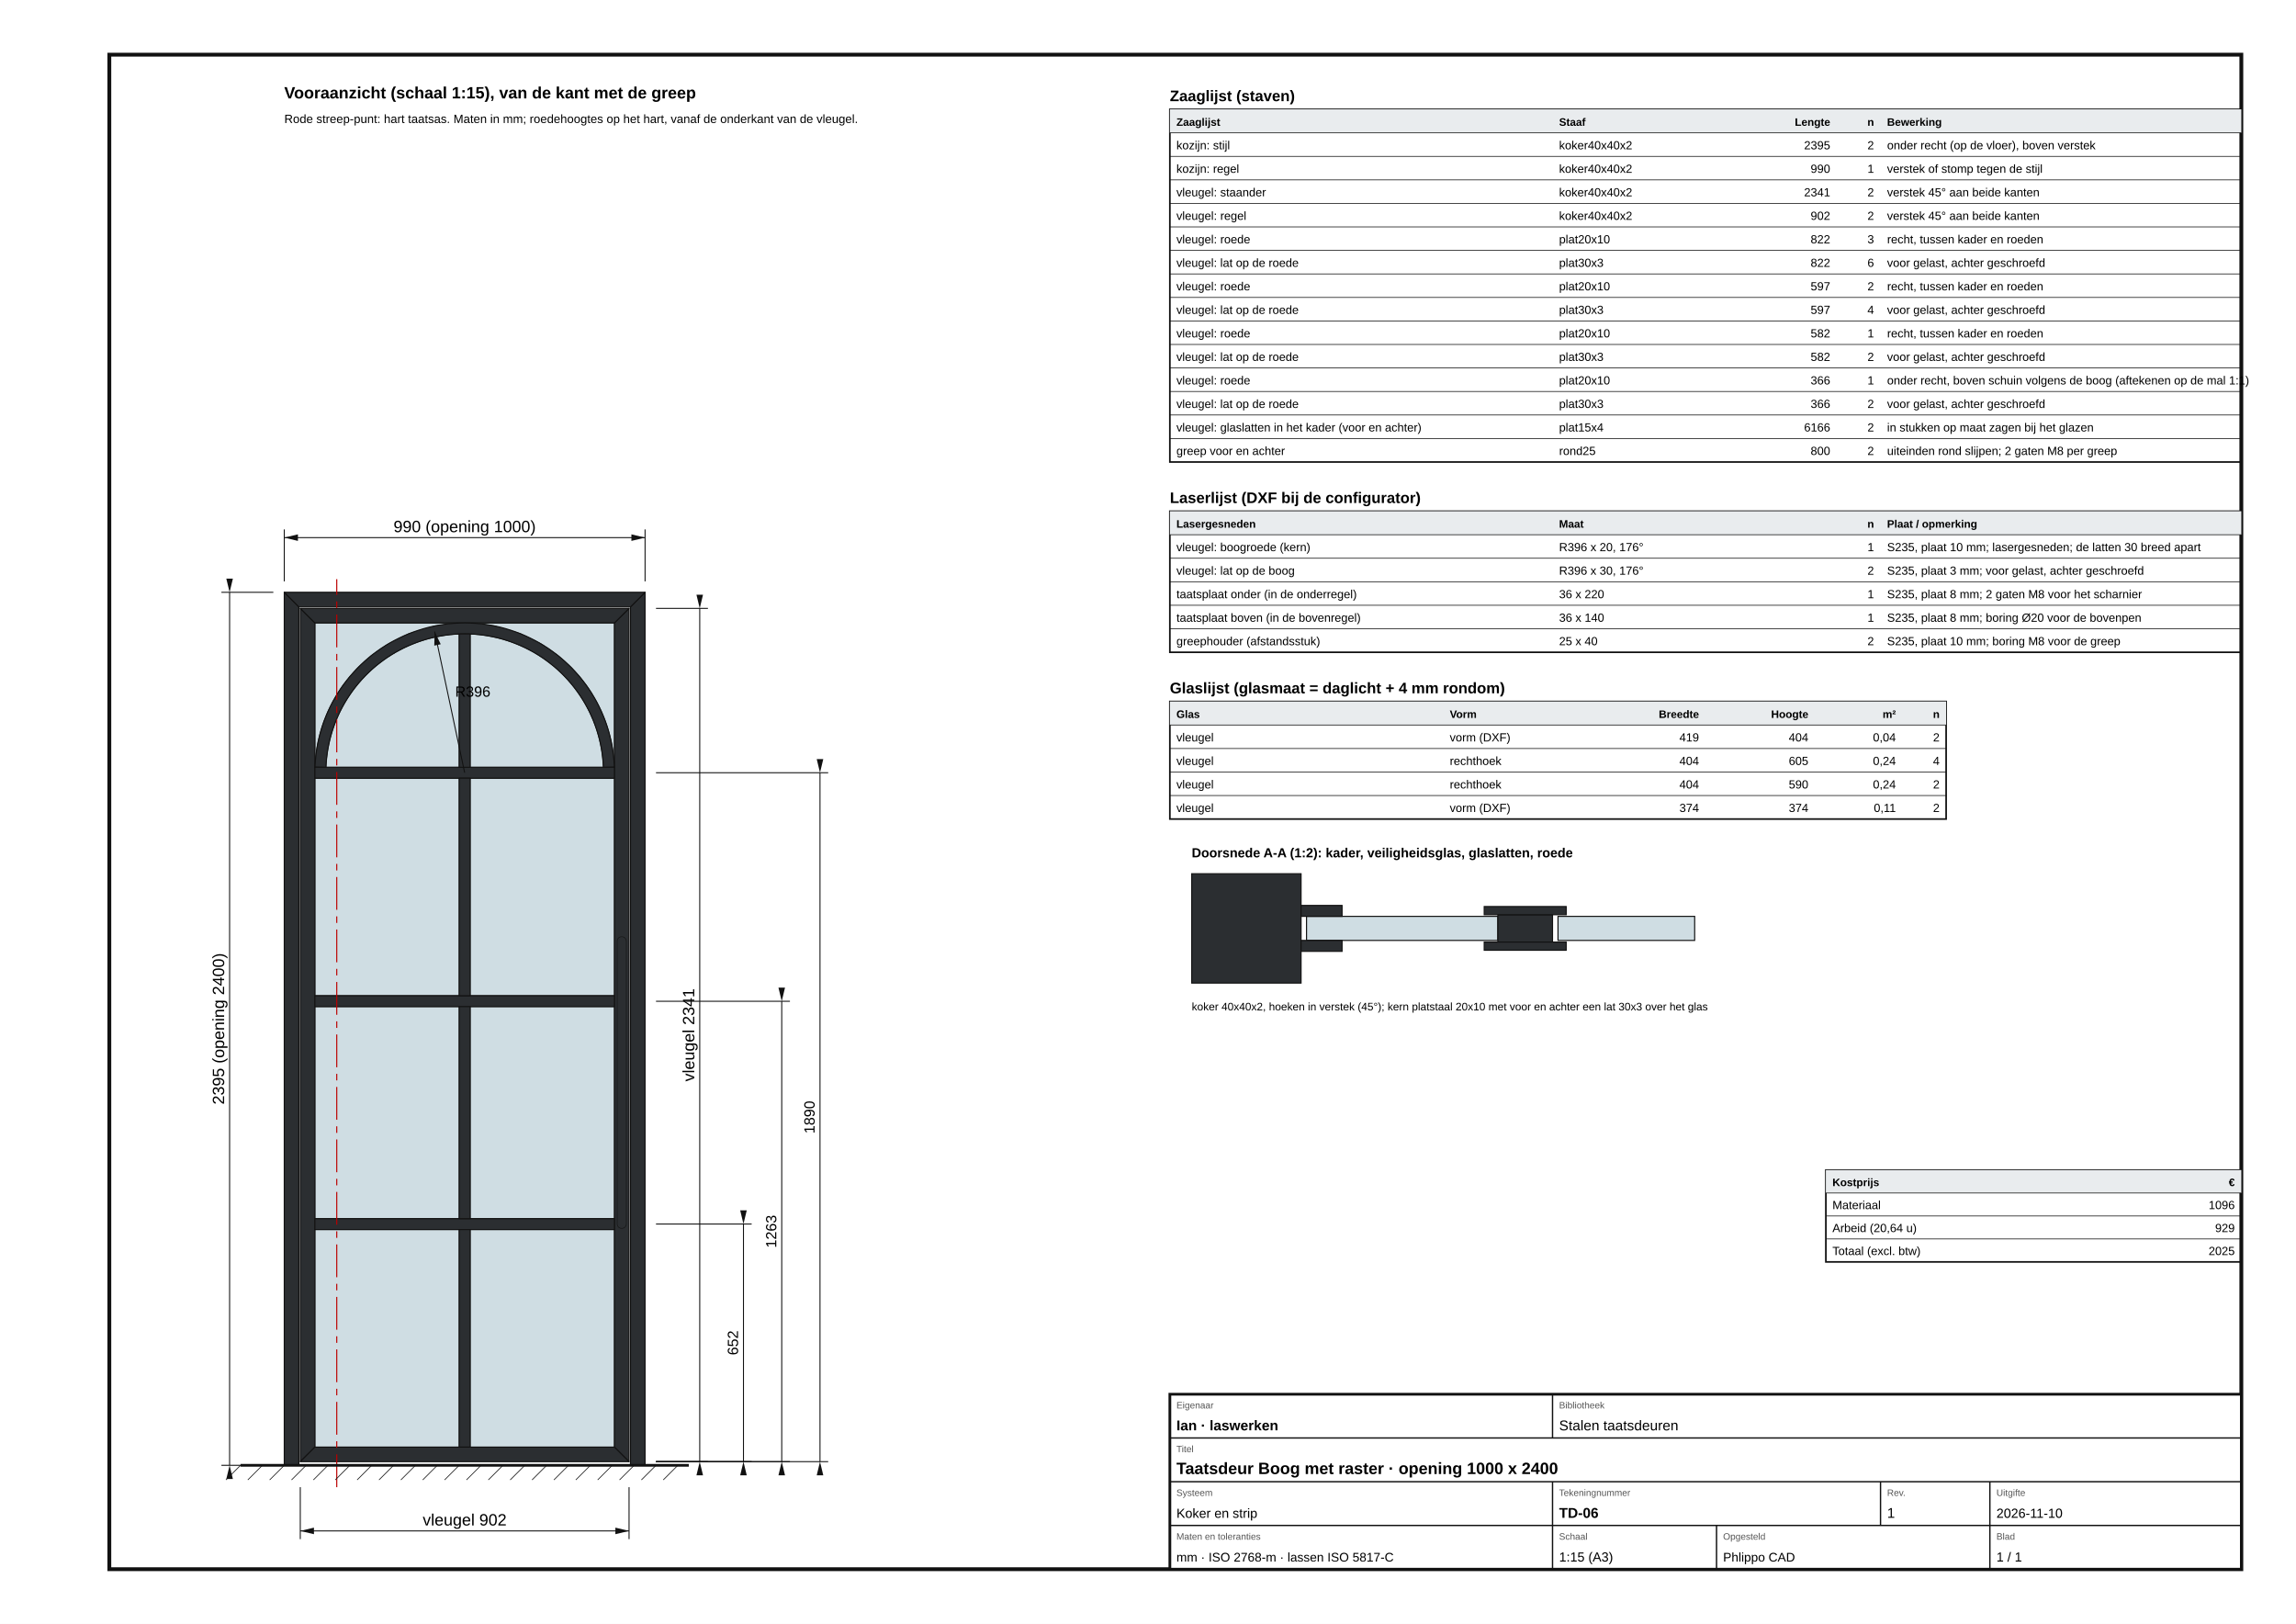
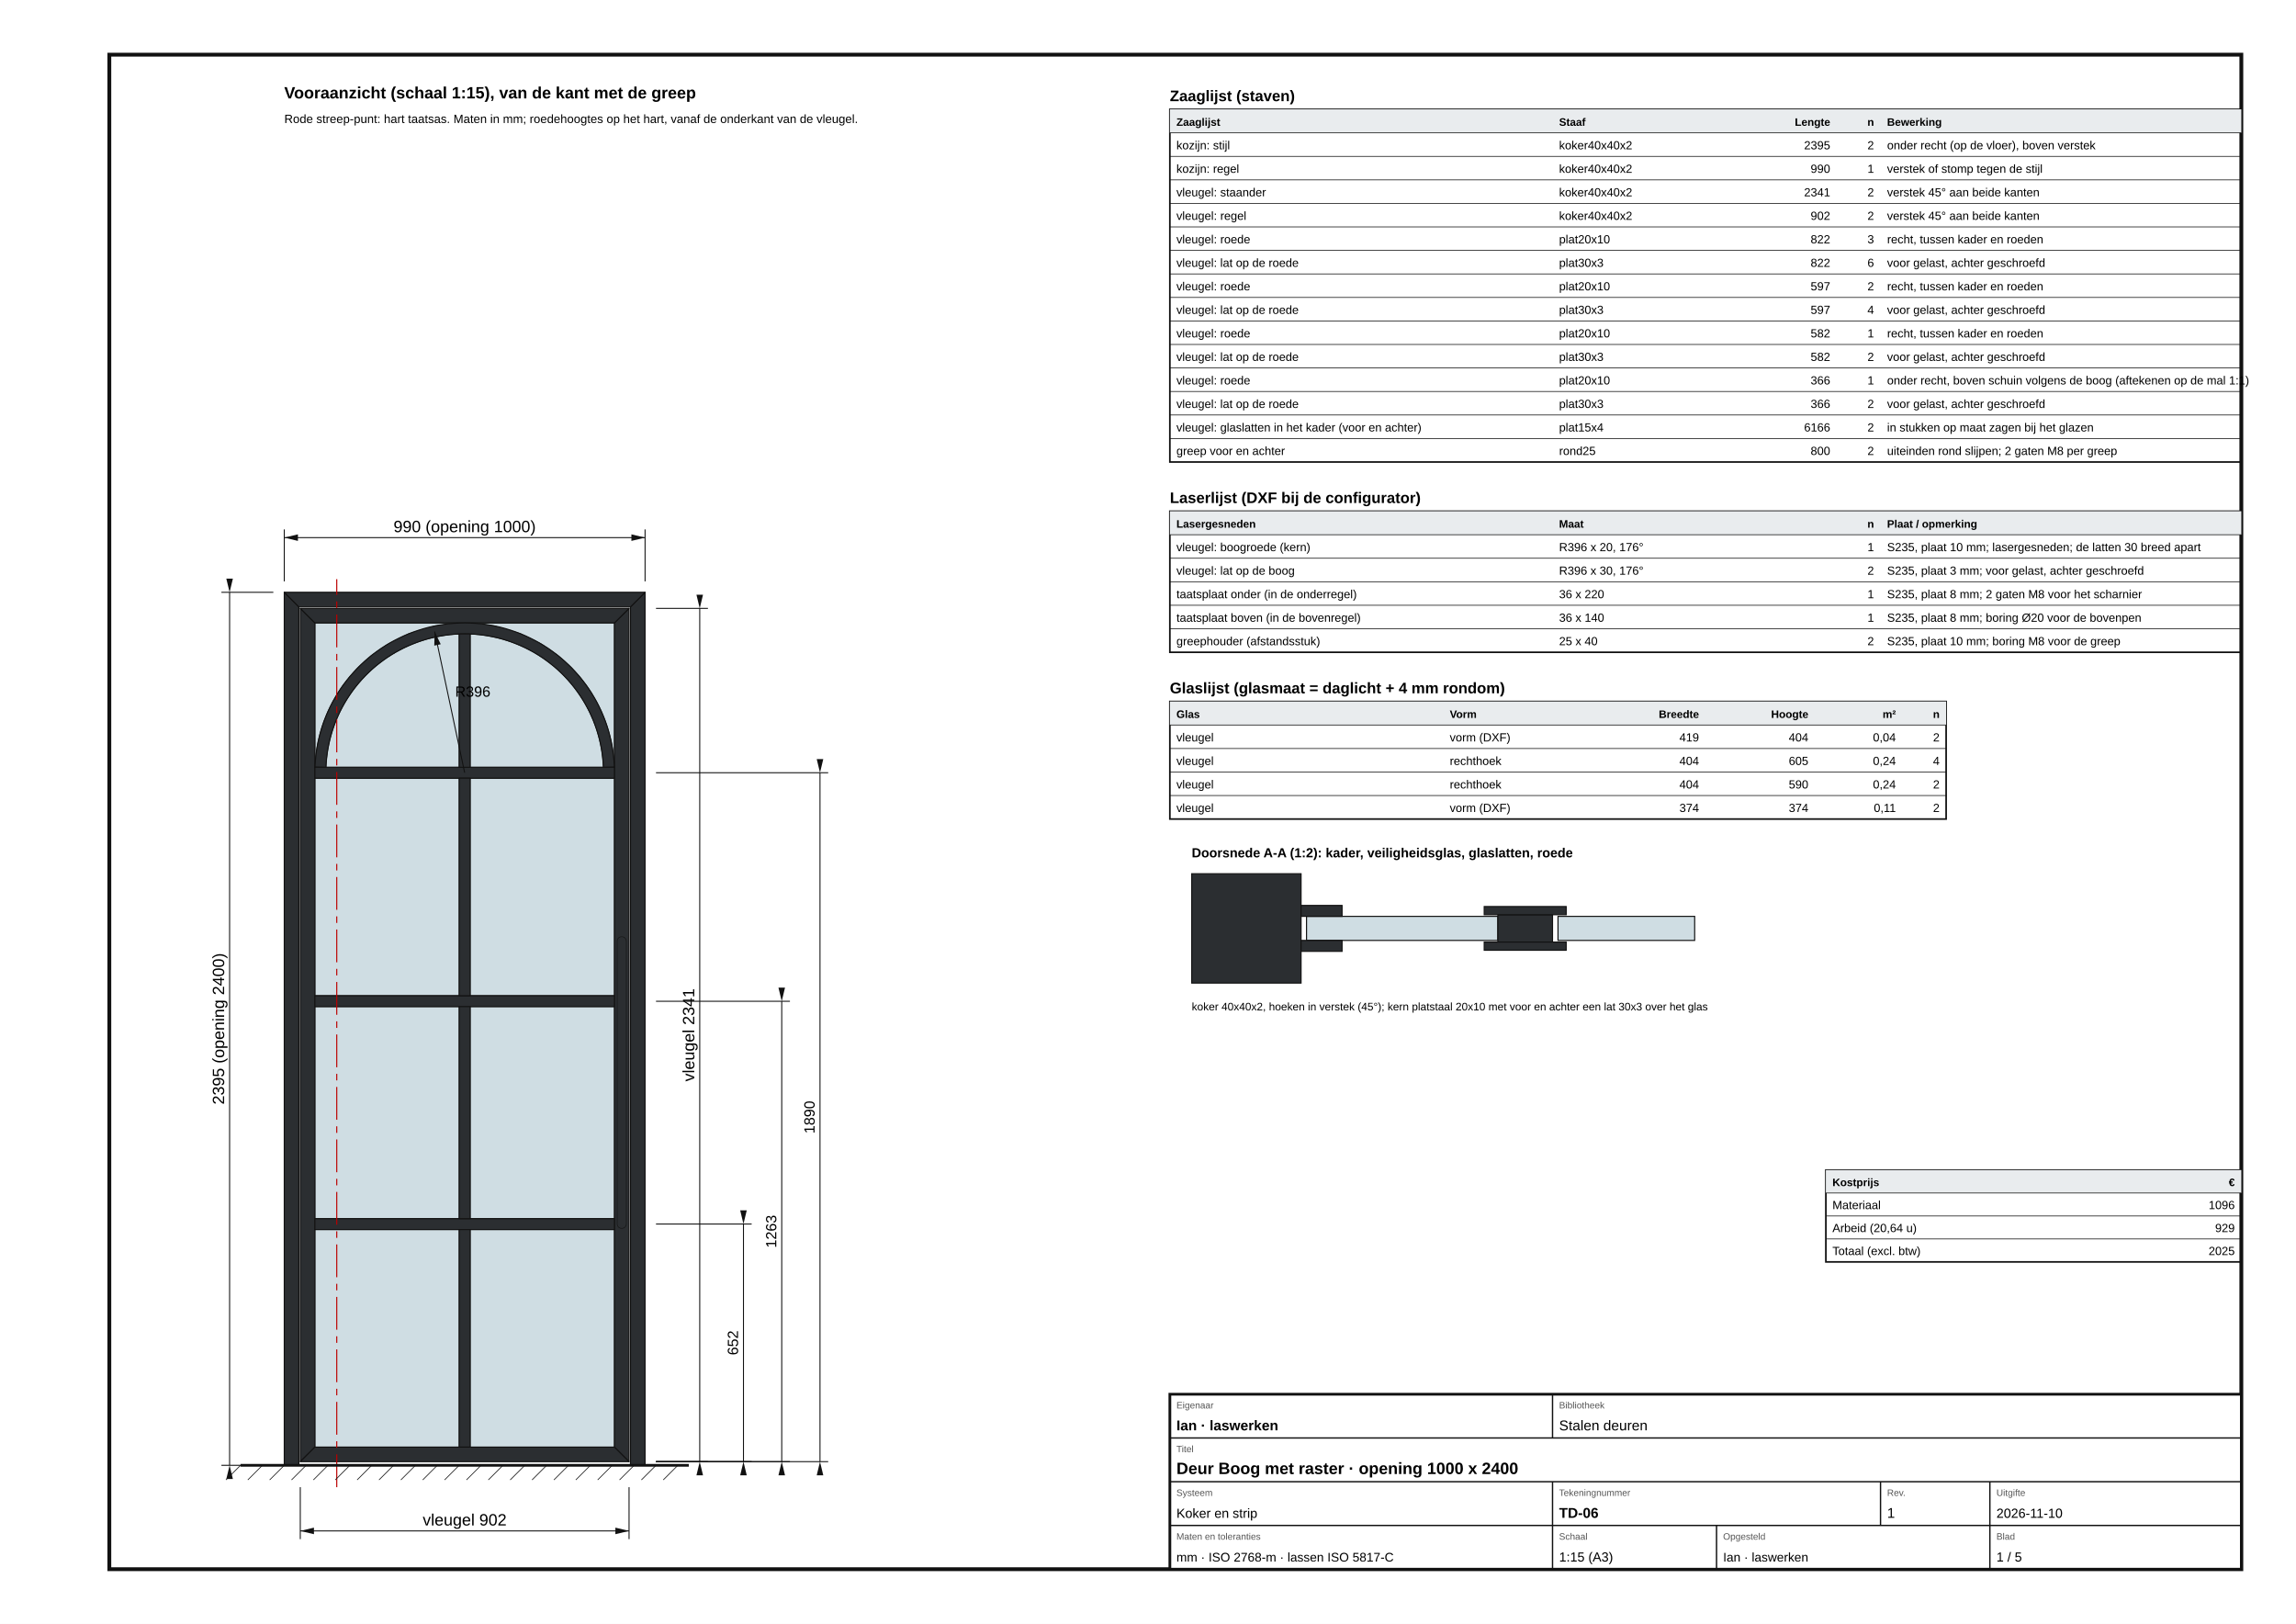
<svg xmlns="http://www.w3.org/2000/svg" viewBox="0 0 420 297" width="420mm" height="297mm" font-family="Arial, Helvetica, sans-serif">
  <rect width="420" height="297" fill="#fff" />
  <rect x="20" y="10" width="390" height="277" fill="none" stroke="#111" stroke-width="0.7" />
  <polygon points="57.6,140.33 57.62,140.33 57.89,137.35 57.91,137.23 57.93,137.1 57.95,136.97 57.97,136.83 58,136.68 58.03,136.52 58.06,136.34 58.09,136.16 58.13,135.96 58.18,135.74 58.23,135.51 58.28,135.26 58.35,134.99 58.42,134.69 58.5,134.36 58.6,134 58.71,133.6 58.85,133.16 59.01,132.67 59.2,132.12 59.43,131.5 59.71,130.79 60.06,130 60.49,129.08 61.05,128.03 61.76,126.81 62.7,125.41 63.95,123.79 65.63,121.96 67.88,119.94 70.9,117.84 74.82,115.89 79.63,114.47 85,113.93 57.6,113.93" fill="#cfdde3" stroke="#111" stroke-width="0.15" stroke-linejoin="round" />
  <polygon points="85,113.93 90.37,114.47 95.18,115.89 99.1,117.84 102.12,119.94 104.37,121.96 106.05,123.79 107.3,125.41 108.24,126.81 108.95,128.03 109.51,129.08 109.94,130 110.29,130.79 110.57,131.5 110.8,132.12 110.99,132.67 111.15,133.16 111.29,133.6 111.4,134 111.5,134.36 111.58,134.69 111.65,134.99 111.72,135.26 111.77,135.51 111.82,135.74 111.87,135.96 111.91,136.16 111.94,136.34 111.97,136.52 112,136.68 112.03,136.83 112.05,136.97 112.07,137.1 112.09,137.23 112.11,137.35 112.38,140.33 112.4,140.33 112.4,113.93" fill="#cfdde3" stroke="#111" stroke-width="0.15" stroke-linejoin="round" />
  <polygon points="57.6,264.67 84,264.67 84,224.89 57.6,224.89" fill="#cfdde3" stroke="#111" stroke-width="0.15" stroke-linejoin="round" />
  <polygon points="86,264.67 112.4,264.67 112.4,224.89 86,224.89" fill="#cfdde3" stroke="#111" stroke-width="0.15" stroke-linejoin="round" />
  <polygon points="57.6,222.89 84,222.89 84,184.11 57.6,184.11" fill="#cfdde3" stroke="#111" stroke-width="0.15" stroke-linejoin="round" />
  <polygon points="86,222.89 112.4,222.89 112.4,184.11 86,184.11" fill="#cfdde3" stroke="#111" stroke-width="0.15" stroke-linejoin="round" />
  <polygon points="57.6,182.11 84,182.11 84,142.33 57.6,142.33" fill="#cfdde3" stroke="#111" stroke-width="0.15" stroke-linejoin="round" />
  <polygon points="86,182.11 112.4,182.11 112.4,142.33 86,142.33" fill="#cfdde3" stroke="#111" stroke-width="0.15" stroke-linejoin="round" />
  <polygon points="84,140.33 84,115.96 83.67,115.97 83.01,116.01 82.34,116.07 81.68,116.15 81.03,116.25 80.37,116.36 79.72,116.49 79.07,116.64 78.43,116.8 77.79,116.98 77.15,117.18 76.52,117.39 75.9,117.62 75.28,117.87 74.67,118.13 74.07,118.41 73.47,118.7 72.88,119.01 72.3,119.34 71.73,119.68 71.17,120.03 70.61,120.4 70.07,120.78 69.54,121.18 69.02,121.59 68.5,122.02 68,122.46 67.52,122.91 67.04,123.37 66.58,123.85 66.12,124.34 65.69,124.84 65.26,125.35 64.85,125.87 64.45,126.4 64.07,126.95 63.7,127.5 63.34,128.06 63,128.63 62.68,129.21 62.37,129.8 62.07,130.4 61.8,131 61.53,131.61 61.29,132.23 61.06,132.85 60.84,133.48 60.65,134.12 60.47,134.76 60.3,135.4 60.16,136.05 60.03,136.7 59.91,137.36 59.82,138.02 59.74,138.68 59.68,139.34 59.63,140 59.62,140.33" fill="#cfdde3" stroke="#111" stroke-width="0.15" stroke-linejoin="round" />
  <polygon points="86,140.33 110.38,140.33 110.37,140 110.32,139.34 110.26,138.68 110.18,138.02 110.09,137.36 109.97,136.7 109.84,136.05 109.7,135.4 109.53,134.76 109.35,134.12 109.16,133.48 108.94,132.85 108.71,132.23 108.47,131.61 108.2,131 107.93,130.4 107.63,129.8 107.32,129.21 107,128.63 106.66,128.06 106.3,127.5 105.93,126.95 105.55,126.4 105.15,125.87 104.74,125.35 104.31,124.84 103.88,124.34 103.42,123.85 102.96,123.37 102.48,122.91 102,122.46 101.5,122.02 100.98,121.59 100.46,121.18 99.93,120.78 99.39,120.4 98.83,120.03 98.27,119.68 97.7,119.34 97.12,119.01 96.53,118.7 95.93,118.41 95.33,118.13 94.72,117.87 94.1,117.62 93.48,117.39 92.85,117.18 92.21,116.98 91.57,116.8 90.93,116.64 90.28,116.49 89.63,116.36 88.97,116.25 88.32,116.15 87.66,116.07 86.99,116.01 86.33,115.97 86,115.96" fill="#cfdde3" stroke="#111" stroke-width="0.15" stroke-linejoin="round" />
  <polygon points="52,268 52,108.33 54.67,111 54.67,268" fill="#2b2e31" stroke="#111" stroke-width="0.2" stroke-linejoin="round" />
  <polygon points="115.33,268 115.33,111 118,108.33 118,268" fill="#2b2e31" stroke="#111" stroke-width="0.2" stroke-linejoin="round" />
  <polygon points="52,108.33 118,108.33 115.33,111 54.67,111" fill="#2b2e31" stroke="#111" stroke-width="0.2" stroke-linejoin="round" />
  <polygon points="54.93,267.33 54.93,111.27 57.6,113.93 57.6,264.67" fill="#2b2e31" stroke="#111" stroke-width="0.2" stroke-linejoin="round" />
  <polygon points="112.4,264.67 112.4,113.93 115.07,111.27 115.07,267.33" fill="#2b2e31" stroke="#111" stroke-width="0.2" stroke-linejoin="round" />
  <polygon points="57.6,264.67 112.4,264.67 115.07,267.33 54.93,267.33" fill="#2b2e31" stroke="#111" stroke-width="0.2" stroke-linejoin="round" />
  <polygon points="54.93,111.27 115.07,111.27 112.4,113.93 57.6,113.93" fill="#2b2e31" stroke="#111" stroke-width="0.2" stroke-linejoin="round" />
  <polygon points="112.38,140.3 112.33,139.34 112.24,138.39 112.12,137.44 111.97,136.5 111.79,135.57 111.57,134.64 111.32,133.71 111.04,132.8 110.73,131.9 110.38,131.01 110.01,130.13 109.6,129.27 109.17,128.42 108.7,127.59 108.21,126.77 107.69,125.97 107.14,125.19 106.56,124.43 105.96,123.69 105.33,122.97 104.68,122.27 104,121.6 103.31,120.95 102.58,120.32 101.84,119.72 101.08,119.15 100.3,118.6 99.49,118.08 98.68,117.59 97.84,117.13 96.99,116.7 96.12,116.29 95.25,115.92 94.35,115.58 93.45,115.27 92.54,114.99 91.62,114.74 90.69,114.53 89.75,114.35 88.81,114.2 87.86,114.08 86.91,114 85.95,113.95 85,113.93 84.05,113.95 83.09,114 82.14,114.08 81.19,114.2 80.25,114.35 79.31,114.53 78.38,114.74 77.46,114.99 76.55,115.27 75.65,115.58 74.75,115.92 73.88,116.29 73.01,116.7 72.16,117.13 71.32,117.59 70.51,118.08 69.7,118.6 68.92,119.15 68.16,119.72 67.42,120.32 66.69,120.95 66,121.6 65.32,122.27 64.67,122.97 64.04,123.69 63.44,124.43 62.86,125.19 62.31,125.97 61.79,126.77 61.3,127.59 60.83,128.42 60.4,129.27 59.99,130.13 59.62,131.01 59.27,131.9 58.96,132.8 58.68,133.71 58.43,134.64 58.21,135.57 58.03,136.5 57.88,137.44 57.76,138.39 57.67,139.34 57.62,140.3 59.62,140.37 59.67,139.49 59.75,138.61 59.86,137.73 60,136.85 60.17,135.99 60.37,135.13 60.6,134.27 60.86,133.43 61.15,132.59 61.47,131.76 61.82,130.95 62.19,130.15 62.6,129.36 63.03,128.59 63.49,127.83 63.97,127.09 64.48,126.37 65.01,125.66 65.57,124.97 66.15,124.31 66.76,123.66 67.38,123.04 68.03,122.43 68.7,121.85 69.39,121.3 70.1,120.77 70.82,120.26 71.56,119.78 72.32,119.32 73.1,118.9 73.89,118.49 74.69,118.12 75.5,117.78 76.33,117.46 77.17,117.17 78.01,116.91 78.87,116.68 79.73,116.49 80.6,116.32 81.47,116.18 82.35,116.07 83.23,115.99 84.12,115.95 85,115.93 85.88,115.95 86.77,115.99 87.65,116.07 88.53,116.18 89.4,116.32 90.27,116.49 91.13,116.68 91.99,116.91 92.83,117.17 93.67,117.46 94.5,117.78 95.31,118.12 96.11,118.49 96.9,118.9 97.68,119.32 98.44,119.78 99.18,120.26 99.9,120.77 100.61,121.3 101.3,121.85 101.97,122.43 102.62,123.04 103.24,123.66 103.85,124.31 104.43,124.97 104.99,125.66 105.52,126.37 106.03,127.09 106.51,127.83 106.97,128.59 107.4,129.36 107.81,130.15 108.18,130.95 108.53,131.76 108.85,132.59 109.14,133.43 109.4,134.27 109.63,135.13 109.83,135.99 110,136.85 110.14,137.73 110.25,138.61 110.33,139.49 110.38,140.37" fill="#2b2e31" stroke="#111" stroke-width="0.2" stroke-linejoin="round" />
  <polygon points="57.6,140.33 112.4,140.33 112.4,142.33 57.6,142.33" fill="#2b2e31" stroke="#111" stroke-width="0.2" stroke-linejoin="round" />
  <polygon points="57.6,222.89 112.4,222.89 112.4,224.89 57.6,224.89" fill="#2b2e31" stroke="#111" stroke-width="0.2" stroke-linejoin="round" />
  <polygon points="57.6,182.11 112.4,182.11 112.4,184.11 57.6,184.11" fill="#2b2e31" stroke="#111" stroke-width="0.2" stroke-linejoin="round" />
  <polygon points="84,264.67 84,224.89 86,224.89 86,264.67" fill="#2b2e31" stroke="#111" stroke-width="0.2" stroke-linejoin="round" />
  <polygon points="84,222.89 84,184.11 86,184.11 86,222.89" fill="#2b2e31" stroke="#111" stroke-width="0.2" stroke-linejoin="round" />
  <polygon points="84,182.11 84,142.33 86,142.33 86,182.11" fill="#2b2e31" stroke="#111" stroke-width="0.2" stroke-linejoin="round" />
  <polygon points="84,140.33 84,115.95 86,115.95 86,140.33" fill="#2b2e31" stroke="#111" stroke-width="0.2" stroke-linejoin="round" />
  <line x1="61.6" y1="272" x2="61.6" y2="105.93" stroke="#b00" stroke-width="0.2" stroke-dasharray="6 1.2 1.2 1.2" />
  <rect x="112.9" y="171.33" width="1.67" height="53.33" rx="0.8" fill="#2b2e31" stroke="#111" stroke-width="0.1" />
  <line x1="44" y1="268" x2="126" y2="268" stroke="#111" stroke-width="0.5" />
  <line x1="44" y1="268" x2="41.33" y2="270.67" stroke="#111" stroke-width="0.13" />
  <line x1="48" y1="268" x2="45.33" y2="270.67" stroke="#111" stroke-width="0.13" />
  <line x1="52" y1="268" x2="49.33" y2="270.67" stroke="#111" stroke-width="0.13" />
  <line x1="56" y1="268" x2="53.33" y2="270.67" stroke="#111" stroke-width="0.13" />
  <line x1="60" y1="268" x2="57.33" y2="270.67" stroke="#111" stroke-width="0.13" />
  <line x1="64" y1="268" x2="61.33" y2="270.67" stroke="#111" stroke-width="0.13" />
  <line x1="68" y1="268" x2="65.33" y2="270.67" stroke="#111" stroke-width="0.13" />
  <line x1="72" y1="268" x2="69.33" y2="270.67" stroke="#111" stroke-width="0.13" />
  <line x1="76" y1="268" x2="73.33" y2="270.67" stroke="#111" stroke-width="0.13" />
  <line x1="80" y1="268" x2="77.33" y2="270.67" stroke="#111" stroke-width="0.13" />
  <line x1="84" y1="268" x2="81.33" y2="270.67" stroke="#111" stroke-width="0.13" />
  <line x1="88" y1="268" x2="85.33" y2="270.67" stroke="#111" stroke-width="0.13" />
  <line x1="92" y1="268" x2="89.33" y2="270.67" stroke="#111" stroke-width="0.13" />
  <line x1="96" y1="268" x2="93.33" y2="270.67" stroke="#111" stroke-width="0.13" />
  <line x1="100" y1="268" x2="97.33" y2="270.67" stroke="#111" stroke-width="0.13" />
  <line x1="104" y1="268" x2="101.33" y2="270.67" stroke="#111" stroke-width="0.13" />
  <line x1="108" y1="268" x2="105.33" y2="270.67" stroke="#111" stroke-width="0.13" />
  <line x1="112" y1="268" x2="109.33" y2="270.67" stroke="#111" stroke-width="0.13" />
  <line x1="116" y1="268" x2="113.33" y2="270.67" stroke="#111" stroke-width="0.13" />
  <line x1="120" y1="268" x2="117.33" y2="270.67" stroke="#111" stroke-width="0.13" />
  <line x1="124" y1="268" x2="121.33" y2="270.67" stroke="#111" stroke-width="0.13" />
  <line x1="52" y1="106.33" x2="52" y2="96.83" stroke="#111" stroke-width="0.18" />
  <line x1="118" y1="106.33" x2="118" y2="96.83" stroke="#111" stroke-width="0.18" />
  <line x1="52" y1="98.33" x2="118" y2="98.33" stroke="#111" stroke-width="0.18" />
  <polygon points="52,98.33 54.5,98.93 54.5,97.73" fill="#111" />
  <polygon points="118,98.33 115.5,97.73 115.5,98.93" fill="#111" />
  <text x="85" y="97.33" font-size="3" text-anchor="middle">990 (opening 1000)</text>
  <line x1="50" y1="268" x2="40.5" y2="268" stroke="#111" stroke-width="0.18" />
  <line x1="50" y1="108.33" x2="40.5" y2="108.33" stroke="#111" stroke-width="0.18" />
  <line x1="42" y1="268" x2="42" y2="108.33" stroke="#111" stroke-width="0.18" />
  <polygon points="42,268 41.4,270.5 42.6,270.5" fill="#111" />
  <polygon points="42,108.33 42.6,105.83 41.4,105.83" fill="#111" />
  <text x="41" y="188.17" font-size="3" text-anchor="middle" transform="rotate(-90 41 188.17)">2395 (opening 2400)</text>
  <line x1="54.93" y1="272" x2="54.93" y2="281.5" stroke="#111" stroke-width="0.18" />
  <line x1="115.07" y1="272" x2="115.07" y2="281.5" stroke="#111" stroke-width="0.18" />
  <line x1="54.93" y1="280" x2="115.07" y2="280" stroke="#111" stroke-width="0.18" />
  <polygon points="54.93,280 57.43,280.6 57.43,279.4" fill="#111" />
  <polygon points="115.07,280 112.57,279.4 112.57,280.6" fill="#111" />
  <text x="85" y="279" font-size="3" text-anchor="middle">vleugel 902</text>
  <line x1="120" y1="267.33" x2="129.5" y2="267.33" stroke="#111" stroke-width="0.18" />
  <line x1="120" y1="111.27" x2="129.5" y2="111.27" stroke="#111" stroke-width="0.18" />
  <line x1="128" y1="267.33" x2="128" y2="111.27" stroke="#111" stroke-width="0.18" />
  <polygon points="128,267.33 127.4,269.83 128.6,269.83" fill="#111" />
  <polygon points="128,111.27 128.6,108.77 127.4,108.77" fill="#111" />
  <text x="127" y="189.3" font-size="3" text-anchor="middle" transform="rotate(-90 127 189.3)">vleugel 2341</text>
  <line x1="120" y1="267.33" x2="137.5" y2="267.33" stroke="#111" stroke-width="0.18" />
  <line x1="120" y1="223.87" x2="137.5" y2="223.87" stroke="#111" stroke-width="0.18" />
  <line x1="136" y1="267.33" x2="136" y2="223.87" stroke="#111" stroke-width="0.18" />
  <polygon points="136,267.33 135.4,269.83 136.6,269.83" fill="#111" />
  <polygon points="136,223.87 136.6,221.37 135.4,221.37" fill="#111" />
  <text x="135" y="245.6" font-size="2.7" text-anchor="middle" transform="rotate(-90 135 245.6)">652</text>
  <line x1="120" y1="267.33" x2="144.5" y2="267.33" stroke="#111" stroke-width="0.18" />
  <line x1="120" y1="183.13" x2="144.5" y2="183.13" stroke="#111" stroke-width="0.18" />
  <line x1="143" y1="267.33" x2="143" y2="183.13" stroke="#111" stroke-width="0.18" />
  <polygon points="143,267.33 142.4,269.83 143.6,269.83" fill="#111" />
  <polygon points="143,183.13 143.6,180.63 142.4,180.63" fill="#111" />
  <text x="142" y="225.23" font-size="2.7" text-anchor="middle" transform="rotate(-90 142 225.23)">1263</text>
  <line x1="120" y1="267.33" x2="151.5" y2="267.33" stroke="#111" stroke-width="0.18" />
  <line x1="120" y1="141.33" x2="151.5" y2="141.33" stroke="#111" stroke-width="0.18" />
  <line x1="150" y1="267.33" x2="150" y2="141.33" stroke="#111" stroke-width="0.18" />
  <polygon points="150,267.33 149.4,269.83 150.6,269.83" fill="#111" />
  <polygon points="150,141.33 150.6,138.83 149.4,138.83" fill="#111" />
  <text x="149" y="204.33" font-size="2.7" text-anchor="middle" transform="rotate(-90 149 204.33)">1890</text>
  <line x1="85" y1="141.33" x2="79.51" y2="115.51" stroke="#111" stroke-width="0.18" />
  <polygon points="79.51,115.51 79.44,118.08 80.62,117.83" fill="#111" />
  <text x="83.26" y="127.42" font-size="2.7">R396</text>
  <text x="52" y="18" font-size="3" font-weight="700">Vooraanzicht (schaal 1:15), van de kant met de greep</text>
  <text x="52" y="22.5" font-size="2.2">Rode streep-punt: hart taatsas. Maten in mm; roedehoogtes op het hart, vanaf de onderkant van de vleugel.</text>
  <text x="214" y="18.5" font-size="2.8" font-weight="700">Zaaglijst (staven)</text>
  <rect x="214" y="20" width="196" height="64.5" fill="none" stroke="#111" stroke-width="0.3" />
  <rect x="214" y="20" width="196" height="4.3" fill="#e9ecee" stroke="none" />
  <text x="215.2" y="23.01" font-size="1.978" font-weight="700">Zaaglijst</text>
  <text x="285.2" y="23.01" font-size="1.978" font-weight="700">Staaf</text>
  <text x="334.8" y="23.01" font-size="1.978" text-anchor="end" font-weight="700">Lengte</text>
  <text x="342.8" y="23.01" font-size="1.978" text-anchor="end" font-weight="700">n</text>
  <text x="345.2" y="23.01" font-size="1.978" font-weight="700">Bewerking</text>
  <line x1="214" y1="24.3" x2="410" y2="24.3" stroke="#111" stroke-width="0.13" />
  <text x="215.2" y="27.31" font-size="2.15">kozijn: stijl</text>
  <text x="285.2" y="27.31" font-size="2.15">koker40x40x2</text>
  <text x="334.8" y="27.31" font-size="2.15" text-anchor="end">2395</text>
  <text x="342.8" y="27.31" font-size="2.15" text-anchor="end">2</text>
  <text x="345.2" y="27.31" font-size="2.15">onder recht (op de vloer), boven verstek</text>
  <line x1="214" y1="28.6" x2="410" y2="28.6" stroke="#111" stroke-width="0.13" />
  <text x="215.2" y="31.61" font-size="2.15">kozijn: regel</text>
  <text x="285.2" y="31.61" font-size="2.15">koker40x40x2</text>
  <text x="334.8" y="31.61" font-size="2.15" text-anchor="end">990</text>
  <text x="342.8" y="31.61" font-size="2.15" text-anchor="end">1</text>
  <text x="345.2" y="31.61" font-size="2.15">verstek of stomp tegen de stijl</text>
  <line x1="214" y1="32.9" x2="410" y2="32.9" stroke="#111" stroke-width="0.13" />
  <text x="215.2" y="35.91" font-size="2.15">vleugel: staander</text>
  <text x="285.2" y="35.91" font-size="2.15">koker40x40x2</text>
  <text x="334.8" y="35.91" font-size="2.15" text-anchor="end">2341</text>
  <text x="342.8" y="35.91" font-size="2.15" text-anchor="end">2</text>
  <text x="345.2" y="35.91" font-size="2.15">verstek 45° aan beide kanten</text>
  <line x1="214" y1="37.2" x2="410" y2="37.2" stroke="#111" stroke-width="0.13" />
  <text x="215.2" y="40.21" font-size="2.15">vleugel: regel</text>
  <text x="285.2" y="40.21" font-size="2.15">koker40x40x2</text>
  <text x="334.8" y="40.21" font-size="2.15" text-anchor="end">902</text>
  <text x="342.8" y="40.21" font-size="2.15" text-anchor="end">2</text>
  <text x="345.2" y="40.21" font-size="2.15">verstek 45° aan beide kanten</text>
  <line x1="214" y1="41.5" x2="410" y2="41.5" stroke="#111" stroke-width="0.13" />
  <text x="215.2" y="44.51" font-size="2.15">vleugel: roede</text>
  <text x="285.2" y="44.51" font-size="2.15">plat20x10</text>
  <text x="334.8" y="44.51" font-size="2.15" text-anchor="end">822</text>
  <text x="342.8" y="44.51" font-size="2.15" text-anchor="end">3</text>
  <text x="345.2" y="44.51" font-size="2.15">recht, tussen kader en roeden</text>
  <line x1="214" y1="45.8" x2="410" y2="45.8" stroke="#111" stroke-width="0.13" />
  <text x="215.2" y="48.81" font-size="2.15">vleugel: lat op de roede</text>
  <text x="285.2" y="48.81" font-size="2.15">plat30x3</text>
  <text x="334.8" y="48.81" font-size="2.15" text-anchor="end">822</text>
  <text x="342.8" y="48.81" font-size="2.15" text-anchor="end">6</text>
  <text x="345.2" y="48.81" font-size="2.15">voor gelast, achter geschroefd</text>
  <line x1="214" y1="50.1" x2="410" y2="50.1" stroke="#111" stroke-width="0.13" />
  <text x="215.2" y="53.11" font-size="2.15">vleugel: roede</text>
  <text x="285.2" y="53.11" font-size="2.15">plat20x10</text>
  <text x="334.8" y="53.11" font-size="2.15" text-anchor="end">597</text>
  <text x="342.8" y="53.11" font-size="2.15" text-anchor="end">2</text>
  <text x="345.2" y="53.11" font-size="2.15">recht, tussen kader en roeden</text>
  <line x1="214" y1="54.4" x2="410" y2="54.4" stroke="#111" stroke-width="0.13" />
  <text x="215.2" y="57.41" font-size="2.15">vleugel: lat op de roede</text>
  <text x="285.2" y="57.41" font-size="2.15">plat30x3</text>
  <text x="334.8" y="57.41" font-size="2.15" text-anchor="end">597</text>
  <text x="342.8" y="57.41" font-size="2.15" text-anchor="end">4</text>
  <text x="345.2" y="57.41" font-size="2.15">voor gelast, achter geschroefd</text>
  <line x1="214" y1="58.7" x2="410" y2="58.7" stroke="#111" stroke-width="0.13" />
  <text x="215.2" y="61.71" font-size="2.15">vleugel: roede</text>
  <text x="285.2" y="61.71" font-size="2.15">plat20x10</text>
  <text x="334.8" y="61.71" font-size="2.15" text-anchor="end">582</text>
  <text x="342.8" y="61.71" font-size="2.15" text-anchor="end">1</text>
  <text x="345.2" y="61.71" font-size="2.15">recht, tussen kader en roeden</text>
  <line x1="214" y1="63" x2="410" y2="63" stroke="#111" stroke-width="0.13" />
  <text x="215.2" y="66.01" font-size="2.15">vleugel: lat op de roede</text>
  <text x="285.2" y="66.01" font-size="2.15">plat30x3</text>
  <text x="334.8" y="66.01" font-size="2.15" text-anchor="end">582</text>
  <text x="342.8" y="66.01" font-size="2.15" text-anchor="end">2</text>
  <text x="345.2" y="66.01" font-size="2.15">voor gelast, achter geschroefd</text>
  <line x1="214" y1="67.3" x2="410" y2="67.3" stroke="#111" stroke-width="0.13" />
  <text x="215.2" y="70.31" font-size="2.15">vleugel: roede</text>
  <text x="285.2" y="70.31" font-size="2.15">plat20x10</text>
  <text x="334.8" y="70.31" font-size="2.15" text-anchor="end">366</text>
  <text x="342.8" y="70.31" font-size="2.15" text-anchor="end">1</text>
  <text x="345.2" y="70.31" font-size="2.15">onder recht, boven schuin volgens de boog (aftekenen op de mal 1:1)</text>
  <line x1="214" y1="71.6" x2="410" y2="71.6" stroke="#111" stroke-width="0.13" />
  <text x="215.2" y="74.61" font-size="2.15">vleugel: lat op de roede</text>
  <text x="285.2" y="74.61" font-size="2.15">plat30x3</text>
  <text x="334.8" y="74.61" font-size="2.15" text-anchor="end">366</text>
  <text x="342.8" y="74.61" font-size="2.15" text-anchor="end">2</text>
  <text x="345.2" y="74.61" font-size="2.15">voor gelast, achter geschroefd</text>
  <line x1="214" y1="75.9" x2="410" y2="75.9" stroke="#111" stroke-width="0.13" />
  <text x="215.2" y="78.91" font-size="2.15">vleugel: glaslatten in het kader (voor en achter)</text>
  <text x="285.2" y="78.91" font-size="2.15">plat15x4</text>
  <text x="334.8" y="78.91" font-size="2.15" text-anchor="end">6166</text>
  <text x="342.8" y="78.91" font-size="2.15" text-anchor="end">2</text>
  <text x="345.2" y="78.91" font-size="2.15">in stukken op maat zagen bij het glazen</text>
  <line x1="214" y1="80.2" x2="410" y2="80.2" stroke="#111" stroke-width="0.13" />
  <text x="215.2" y="83.21" font-size="2.15">greep voor en achter</text>
  <text x="285.2" y="83.21" font-size="2.15">rond25</text>
  <text x="334.8" y="83.21" font-size="2.15" text-anchor="end">800</text>
  <text x="342.8" y="83.21" font-size="2.15" text-anchor="end">2</text>
  <text x="345.2" y="83.21" font-size="2.15">uiteinden rond slijpen; 2 gaten M8 per greep</text>
  <text x="214" y="92" font-size="2.8" font-weight="700">Laserlijst (DXF bij de configurator)</text>
  <rect x="214" y="93.5" width="196" height="25.8" fill="none" stroke="#111" stroke-width="0.3" />
  <rect x="214" y="93.5" width="196" height="4.3" fill="#e9ecee" stroke="none" />
  <text x="215.2" y="96.51" font-size="1.978" font-weight="700">Lasergesneden</text>
  <text x="285.2" y="96.51" font-size="1.978" font-weight="700">Maat</text>
  <text x="342.8" y="96.51" font-size="1.978" text-anchor="end" font-weight="700">n</text>
  <text x="345.2" y="96.51" font-size="1.978" font-weight="700">Plaat / opmerking</text>
  <line x1="214" y1="97.8" x2="410" y2="97.8" stroke="#111" stroke-width="0.13" />
  <text x="215.2" y="100.81" font-size="2.15">vleugel: boogroede (kern)</text>
  <text x="285.2" y="100.81" font-size="2.15">R396 x 20, 176°</text>
  <text x="342.8" y="100.81" font-size="2.15" text-anchor="end">1</text>
  <text x="345.2" y="100.81" font-size="2.15">S235, plaat 10 mm; lasergesneden; de latten 30 breed apart</text>
  <line x1="214" y1="102.1" x2="410" y2="102.1" stroke="#111" stroke-width="0.13" />
  <text x="215.2" y="105.11" font-size="2.15">vleugel: lat op de boog</text>
  <text x="285.2" y="105.11" font-size="2.15">R396 x 30, 176°</text>
  <text x="342.8" y="105.11" font-size="2.15" text-anchor="end">2</text>
  <text x="345.2" y="105.11" font-size="2.15">S235, plaat 3 mm; voor gelast, achter geschroefd</text>
  <line x1="214" y1="106.4" x2="410" y2="106.4" stroke="#111" stroke-width="0.13" />
  <text x="215.2" y="109.41" font-size="2.15">taatsplaat onder (in de onderregel)</text>
  <text x="285.2" y="109.41" font-size="2.15">36 x 220</text>
  <text x="342.8" y="109.41" font-size="2.15" text-anchor="end">1</text>
  <text x="345.2" y="109.41" font-size="2.15">S235, plaat 8 mm; 2 gaten M8 voor het scharnier</text>
  <line x1="214" y1="110.7" x2="410" y2="110.7" stroke="#111" stroke-width="0.13" />
  <text x="215.2" y="113.71" font-size="2.15">taatsplaat boven (in de bovenregel)</text>
  <text x="285.2" y="113.71" font-size="2.15">36 x 140</text>
  <text x="342.8" y="113.71" font-size="2.15" text-anchor="end">1</text>
  <text x="345.2" y="113.71" font-size="2.15">S235, plaat 8 mm; boring Ø20 voor de bovenpen</text>
  <line x1="214" y1="115" x2="410" y2="115" stroke="#111" stroke-width="0.13" />
  <text x="215.2" y="118.01" font-size="2.15">greephouder (afstandsstuk)</text>
  <text x="285.2" y="118.01" font-size="2.15">25 x 40</text>
  <text x="342.8" y="118.01" font-size="2.15" text-anchor="end">2</text>
  <text x="345.2" y="118.01" font-size="2.15">S235, plaat 10 mm; boring M8 voor de greep</text>
  <text x="214" y="126.8" font-size="2.8" font-weight="700">Glaslijst (glasmaat = daglicht + 4 mm rondom)</text>
  <rect x="214" y="128.3" width="142" height="21.5" fill="none" stroke="#111" stroke-width="0.3" />
  <rect x="214" y="128.3" width="142" height="4.3" fill="#e9ecee" stroke="none" />
  <text x="215.2" y="131.31" font-size="1.978" font-weight="700">Glas</text>
  <text x="265.2" y="131.31" font-size="1.978" font-weight="700">Vorm</text>
  <text x="310.8" y="131.31" font-size="1.978" text-anchor="end" font-weight="700">Breedte</text>
  <text x="330.8" y="131.31" font-size="1.978" text-anchor="end" font-weight="700">Hoogte</text>
  <text x="346.8" y="131.31" font-size="1.978" text-anchor="end" font-weight="700">m²</text>
  <text x="354.8" y="131.31" font-size="1.978" text-anchor="end" font-weight="700">n</text>
  <line x1="214" y1="132.6" x2="356" y2="132.6" stroke="#111" stroke-width="0.13" />
  <text x="215.2" y="135.61" font-size="2.15">vleugel</text>
  <text x="265.2" y="135.61" font-size="2.15">vorm (DXF)</text>
  <text x="310.8" y="135.61" font-size="2.15" text-anchor="end">419</text>
  <text x="330.8" y="135.61" font-size="2.15" text-anchor="end">404</text>
  <text x="346.8" y="135.61" font-size="2.15" text-anchor="end">0,04</text>
  <text x="354.8" y="135.61" font-size="2.15" text-anchor="end">2</text>
  <line x1="214" y1="136.9" x2="356" y2="136.9" stroke="#111" stroke-width="0.13" />
  <text x="215.2" y="139.91" font-size="2.15">vleugel</text>
  <text x="265.2" y="139.91" font-size="2.15">rechthoek</text>
  <text x="310.8" y="139.91" font-size="2.15" text-anchor="end">404</text>
  <text x="330.8" y="139.91" font-size="2.15" text-anchor="end">605</text>
  <text x="346.8" y="139.91" font-size="2.15" text-anchor="end">0,24</text>
  <text x="354.8" y="139.91" font-size="2.15" text-anchor="end">4</text>
  <line x1="214" y1="141.2" x2="356" y2="141.2" stroke="#111" stroke-width="0.13" />
  <text x="215.2" y="144.21" font-size="2.15">vleugel</text>
  <text x="265.2" y="144.21" font-size="2.15">rechthoek</text>
  <text x="310.8" y="144.21" font-size="2.15" text-anchor="end">404</text>
  <text x="330.8" y="144.21" font-size="2.15" text-anchor="end">590</text>
  <text x="346.8" y="144.21" font-size="2.15" text-anchor="end">0,24</text>
  <text x="354.8" y="144.21" font-size="2.15" text-anchor="end">2</text>
  <line x1="214" y1="145.5" x2="356" y2="145.5" stroke="#111" stroke-width="0.13" />
  <text x="215.2" y="148.51" font-size="2.15">vleugel</text>
  <text x="265.2" y="148.51" font-size="2.15">vorm (DXF)</text>
  <text x="310.8" y="148.51" font-size="2.15" text-anchor="end">374</text>
  <text x="330.8" y="148.51" font-size="2.15" text-anchor="end">374</text>
  <text x="346.8" y="148.51" font-size="2.15" text-anchor="end">0,11</text>
  <text x="354.8" y="148.51" font-size="2.15" text-anchor="end">2</text>
  <rect x="218" y="159.8" width="20" height="20" fill="#2b2e31" stroke="#111" stroke-width="0.2" />
  <rect x="239" y="167.6" width="35" height="4.4" fill="#cfdde3" stroke="#111" stroke-width="0.2" />
  <rect x="238" y="165.6" width="7.5" height="2" fill="#2b2e31" stroke="#111" stroke-width="0.2" />
  <rect x="238" y="172" width="7.5" height="2" fill="#2b2e31" stroke="#111" stroke-width="0.2" />
  <rect x="274" y="167.3" width="10" height="5" fill="#2b2e31" stroke="#111" stroke-width="0.2" />
  <rect x="271.5" y="165.8" width="15" height="1.5" fill="#2b2e31" stroke="#111" stroke-width="0.2" />
  <rect x="271.5" y="172.3" width="15" height="1.5" fill="#2b2e31" stroke="#111" stroke-width="0.2" />
  <rect x="285" y="167.6" width="25" height="4.4" fill="#cfdde3" stroke="#111" stroke-width="0.2" />
  <text x="218" y="156.8" font-size="2.4" font-weight="700">Doorsnede A-A (1:2): kader, veiligheidsglas, glaslatten, roede</text>
  <text x="218" y="184.8" font-size="2">koker 40x40x2, hoeken in verstek (45°); kern platstaal 20x10 met voor en achter een lat 30x3 over het glas</text>
  <rect x="334" y="214" width="76" height="16.8" fill="none" stroke="#111" stroke-width="0.3" />
  <rect x="334" y="214" width="76" height="4.2" fill="#e9ecee" stroke="none" />
  <text x="335.2" y="216.94" font-size="1.978" font-weight="700">Kostprijs</text>
  <text x="408.8" y="216.94" font-size="1.978" text-anchor="end" font-weight="700">€</text>
  <line x1="334" y1="218.2" x2="410" y2="218.2" stroke="#111" stroke-width="0.13" />
  <text x="335.2" y="221.14" font-size="2.15">Materiaal</text>
  <text x="408.8" y="221.14" font-size="2.15" text-anchor="end">1096</text>
  <line x1="334" y1="222.4" x2="410" y2="222.4" stroke="#111" stroke-width="0.13" />
  <text x="335.2" y="225.34" font-size="2.15">Arbeid (20,64 u)</text>
  <text x="408.8" y="225.34" font-size="2.15" text-anchor="end">929</text>
  <line x1="334" y1="226.6" x2="410" y2="226.6" stroke="#111" stroke-width="0.13" />
  <text x="335.2" y="229.54" font-size="2.15">Totaal (excl. btw)</text>
  <text x="408.8" y="229.54" font-size="2.15" text-anchor="end">2025</text>
  <rect x="214" y="255" width="196" height="32" fill="#fff" stroke="#111" stroke-width="0.5" />
  <line x1="214" y1="263" x2="410" y2="263" stroke="#111" stroke-width="0.25" />
  <line x1="214" y1="271" x2="410" y2="271" stroke="#111" stroke-width="0.25" />
  <line x1="214" y1="279" x2="410" y2="279" stroke="#111" stroke-width="0.25" />
  <text x="215.2" y="257.6" font-size="1.7" fill="#555">Eigenaar</text>
  <text x="215.2" y="261.6" font-size="2.6" font-weight="700">Ian · laswerken</text>
  <line x1="284" y1="255" x2="284" y2="263" stroke="#111" stroke-width="0.25" />
  <text x="285.2" y="257.6" font-size="1.7" fill="#555">Bibliotheek</text>
-   <text x="285.2" y="261.6" font-size="2.6">Stalen taatsdeuren</text>
+   <text x="285.2" y="261.6" font-size="2.6">Stalen deuren</text>
  <text x="215.2" y="265.6" font-size="1.7" fill="#555">Titel</text>
-   <text x="215.2" y="269.6" font-size="3" font-weight="700">Taatsdeur Boog met raster · opening 1000 x 2400</text>
+   <text x="215.2" y="269.6" font-size="3" font-weight="700">Deur Boog met raster · opening 1000 x 2400</text>
  <text x="215.2" y="273.6" font-size="1.7" fill="#555">Systeem</text>
  <text x="215.2" y="277.6" font-size="2.4">Koker en strip</text>
  <line x1="284" y1="271" x2="284" y2="279" stroke="#111" stroke-width="0.25" />
  <text x="285.2" y="273.6" font-size="1.7" fill="#555">Tekeningnummer</text>
  <text x="285.2" y="277.6" font-size="2.6" font-weight="700">TD-06</text>
  <line x1="344" y1="271" x2="344" y2="279" stroke="#111" stroke-width="0.25" />
  <text x="345.2" y="273.6" font-size="1.7" fill="#555">Rev.</text>
  <text x="345.2" y="277.6" font-size="2.6">1</text>
  <line x1="364" y1="271" x2="364" y2="279" stroke="#111" stroke-width="0.25" />
  <text x="365.2" y="273.6" font-size="1.7" fill="#555">Uitgifte</text>
  <text x="365.2" y="277.6" font-size="2.4">2026-11-10</text>
  <text x="215.2" y="281.6" font-size="1.7" fill="#555">Maten en toleranties</text>
  <text x="215.2" y="285.6" font-size="2.3">mm · ISO 2768-m · lassen ISO 5817-C</text>
  <line x1="284" y1="279" x2="284" y2="287" stroke="#111" stroke-width="0.25" />
  <text x="285.2" y="281.6" font-size="1.7" fill="#555">Schaal</text>
  <text x="285.2" y="285.6" font-size="2.4">1:15 (A3)</text>
  <line x1="314" y1="279" x2="314" y2="287" stroke="#111" stroke-width="0.25" />
  <text x="315.2" y="281.6" font-size="1.7" fill="#555">Opgesteld</text>
-   <text x="315.2" y="285.6" font-size="2.3">Phlippo CAD</text>
+   <text x="315.2" y="285.6" font-size="2.3">Ian · laswerken</text>
  <line x1="364" y1="279" x2="364" y2="287" stroke="#111" stroke-width="0.25" />
  <text x="365.2" y="281.6" font-size="1.7" fill="#555">Blad</text>
-   <text x="365.2" y="285.6" font-size="2.4">1 / 1</text>
+   <text x="365.2" y="285.6" font-size="2.4">1 / 5</text>
</svg>
